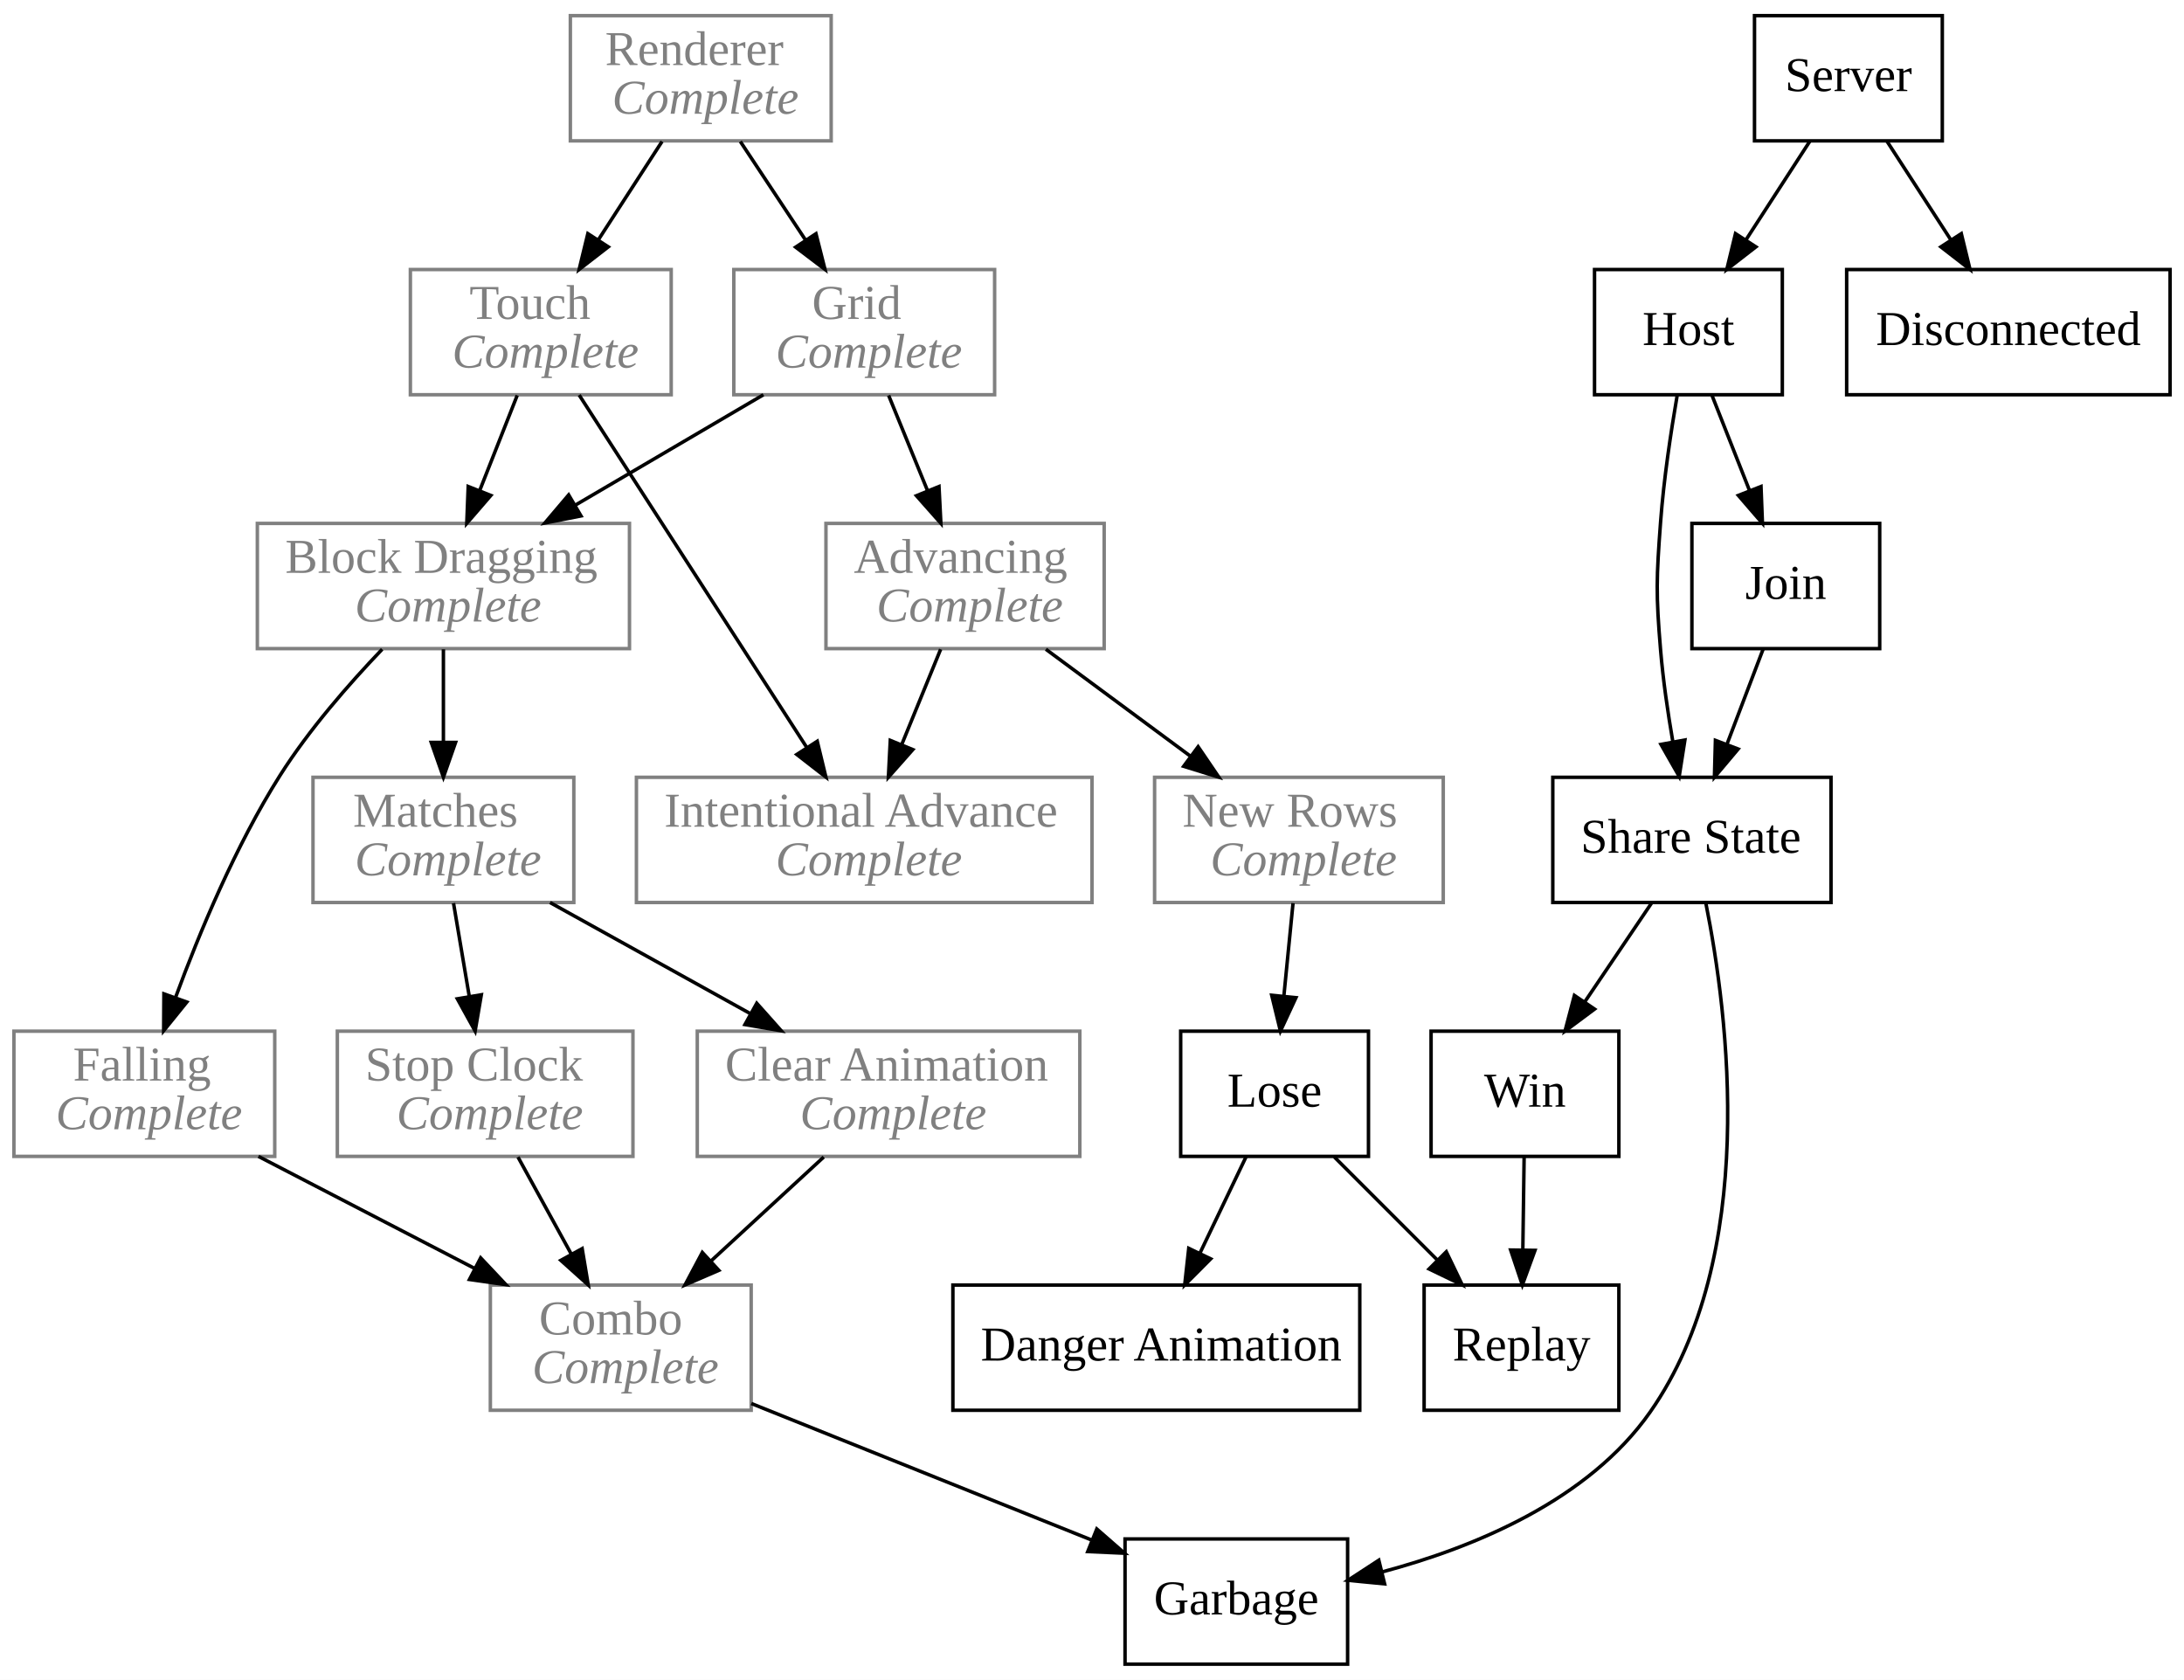
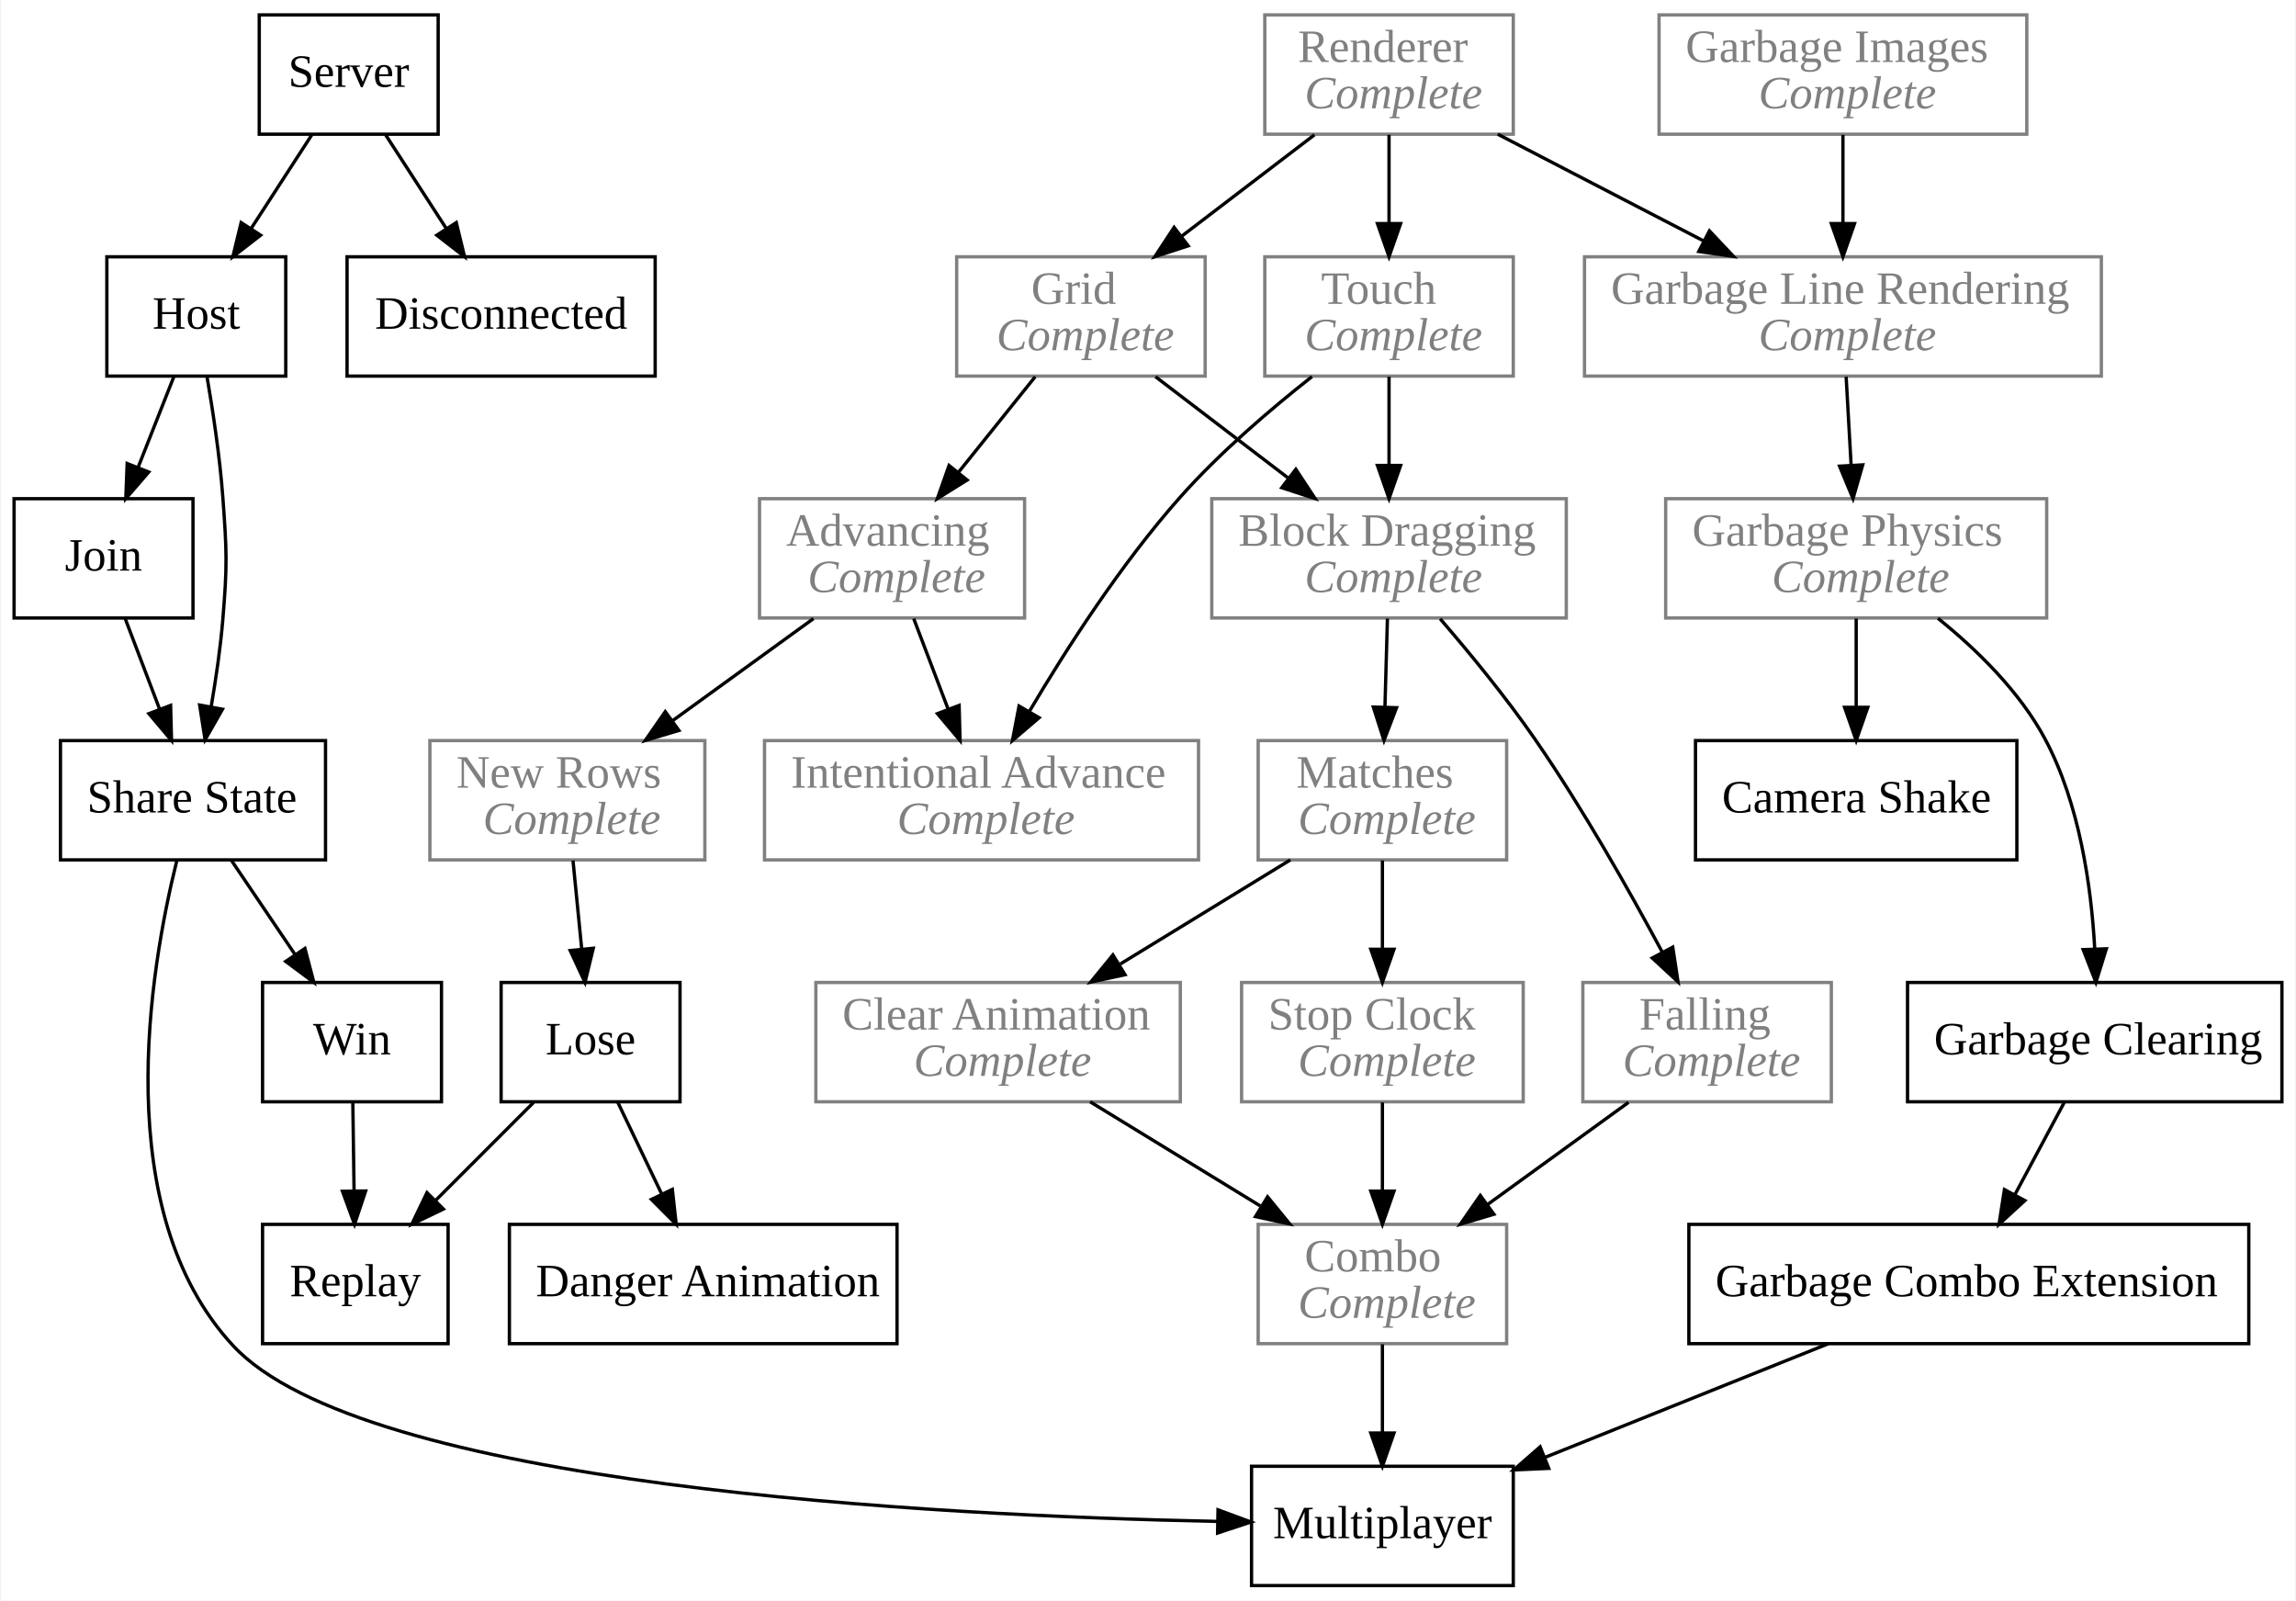
- <svg xmlns="http://www.w3.org/2000/svg" width="628pt" height="483pt" viewBox="0.00 0.00 628.00 483.00">
+ <svg xmlns="http://www.w3.org/2000/svg" width="693pt" height="483pt" viewBox="0.00 0.00 692.50 483.00">
  <g id="graph0" class="graph" transform="scale(1 1) rotate(0) translate(4 479)">
-     <polygon fill="white" stroke="none" points="-4,4 -4,-479 624,-479 624,4 -4,4" />
+     <polygon fill="white" stroke="none" points="-4,4 -4,-479 688.5,-479 688.5,4 -4,4" />
    <g id="node1" class="node">
-       <polygon fill="none" stroke="gray" points="160,-438.5 160,-474.5 235,-474.5 235,-438.5 160,-438.5" />
-       <text text-anchor="start" x="170" y="-460.3" font-family="Times New Roman,serif" font-size="14.00" fill="gray">Renderer </text>
-       <text text-anchor="start" x="168" y="-446.3" font-family="Times New Roman,serif" font-size="14.00" fill="gray"> </text>
-       <text text-anchor="start" x="172" y="-446.3" font-family="Times New Roman,serif" font-style="italic" font-size="14.00" fill="gray">Complete</text>
+       <polygon fill="none" stroke="gray" points="377.5,-438.5 377.5,-474.5 452.5,-474.5 452.5,-438.5 377.5,-438.5" />
+       <text text-anchor="start" x="387.5" y="-460.3" font-family="Times New Roman,serif" font-size="14.00" fill="gray">Renderer </text>
+       <text text-anchor="start" x="385.5" y="-446.3" font-family="Times New Roman,serif" font-size="14.00" fill="gray"> </text>
+       <text text-anchor="start" x="389.5" y="-446.3" font-family="Times New Roman,serif" font-style="italic" font-size="14.00" fill="gray">Complete</text>
    </g>
    <g id="node2" class="node">
-       <polygon fill="none" stroke="gray" points="207,-365.5 207,-401.5 282,-401.5 282,-365.5 207,-365.5" />
-       <text text-anchor="start" x="229.5" y="-387.3" font-family="Times New Roman,serif" font-size="14.00" fill="gray">Grid </text>
-       <text text-anchor="start" x="215" y="-373.3" font-family="Times New Roman,serif" font-size="14.00" fill="gray"> </text>
-       <text text-anchor="start" x="219" y="-373.3" font-family="Times New Roman,serif" font-style="italic" font-size="14.00" fill="gray">Complete</text>
+       <polygon fill="none" stroke="gray" points="284.5,-365.5 284.5,-401.5 359.5,-401.5 359.5,-365.5 284.5,-365.5" />
+       <text text-anchor="start" x="307" y="-387.3" font-family="Times New Roman,serif" font-size="14.00" fill="gray">Grid </text>
+       <text text-anchor="start" x="292.5" y="-373.3" font-family="Times New Roman,serif" font-size="14.00" fill="gray"> </text>
+       <text text-anchor="start" x="296.5" y="-373.3" font-family="Times New Roman,serif" font-style="italic" font-size="14.00" fill="gray">Complete</text>
    </g>
    <g id="edge1" class="edge">
-       <path fill="none" stroke="black" d="M208.877,-438.313C214.477,-429.853 221.342,-419.484 227.545,-410.112" />
-       <polygon fill="black" stroke="black" points="230.626,-411.799 233.227,-401.529 224.789,-407.935 230.626,-411.799" />
+       <path fill="none" stroke="black" d="M392.487,-438.313C380.493,-429.156 365.566,-417.76 352.54,-407.816" />
+       <polygon fill="black" stroke="black" points="354.378,-404.815 344.305,-401.529 350.13,-410.379 354.378,-404.815" />
    </g>
    <g id="node3" class="node">
-       <polygon fill="none" stroke="gray" points="114,-365.5 114,-401.5 189,-401.5 189,-365.5 114,-365.5" />
-       <text text-anchor="start" x="131" y="-387.3" font-family="Times New Roman,serif" font-size="14.00" fill="gray">Touch </text>
-       <text text-anchor="start" x="122" y="-373.3" font-family="Times New Roman,serif" font-size="14.00" fill="gray"> </text>
-       <text text-anchor="start" x="126" y="-373.3" font-family="Times New Roman,serif" font-style="italic" font-size="14.00" fill="gray">Complete</text>
+       <polygon fill="none" stroke="gray" points="377.5,-365.5 377.5,-401.5 452.5,-401.5 452.5,-365.5 377.5,-365.5" />
+       <text text-anchor="start" x="394.5" y="-387.3" font-family="Times New Roman,serif" font-size="14.00" fill="gray">Touch </text>
+       <text text-anchor="start" x="385.5" y="-373.3" font-family="Times New Roman,serif" font-size="14.00" fill="gray"> </text>
+       <text text-anchor="start" x="389.5" y="-373.3" font-family="Times New Roman,serif" font-style="italic" font-size="14.00" fill="gray">Complete</text>
    </g>
    <g id="edge2" class="edge">
-       <path fill="none" stroke="black" d="M186.365,-438.313C180.884,-429.853 174.165,-419.484 168.094,-410.112" />
-       <polygon fill="black" stroke="black" points="170.908,-408.018 162.533,-401.529 165.033,-411.824 170.908,-408.018" />
+       <path fill="none" stroke="black" d="M415,-438.313C415,-430.289 415,-420.547 415,-411.569" />
+       <polygon fill="black" stroke="black" points="418.5,-411.529 415,-401.529 411.5,-411.529 418.5,-411.529" />
+     </g>
+     <g id="node21" class="node">
+       <polygon fill="none" stroke="gray" points="474,-365.5 474,-401.5 630,-401.5 630,-365.5 474,-365.5" />
+       <text text-anchor="start" x="482" y="-387.3" font-family="Times New Roman,serif" font-size="14.00" fill="gray">Garbage Line Rendering </text>
+       <text text-anchor="start" x="522.5" y="-373.3" font-family="Times New Roman,serif" font-size="14.00" fill="gray"> </text>
+       <text text-anchor="start" x="526.5" y="-373.3" font-family="Times New Roman,serif" font-style="italic" font-size="14.00" fill="gray">Complete</text>
+     </g>
+     <g id="edge3" class="edge">
+       <path fill="none" stroke="black" d="M447.815,-438.494C466.487,-428.817 490.067,-416.597 510.07,-406.23" />
+       <polygon fill="black" stroke="black" points="511.71,-409.322 518.978,-401.614 508.489,-403.107 511.71,-409.322" />
    </g>
    <g id="node4" class="node">
-       <polygon fill="none" stroke="gray" points="233.5,-292.5 233.5,-328.5 313.5,-328.5 313.5,-292.5 233.5,-292.5" />
-       <text text-anchor="start" x="241.5" y="-314.3" font-family="Times New Roman,serif" font-size="14.00" fill="gray">Advancing </text>
-       <text text-anchor="start" x="244" y="-300.3" font-family="Times New Roman,serif" font-size="14.00" fill="gray"> </text>
-       <text text-anchor="start" x="248" y="-300.3" font-family="Times New Roman,serif" font-style="italic" font-size="14.00" fill="gray">Complete</text>
-     </g>
-     <g id="edge3" class="edge">
-       <path fill="none" stroke="black" d="M251.52,-365.313C254.868,-357.115 258.95,-347.123 262.682,-337.985" />
-       <polygon fill="black" stroke="black" points="266.003,-339.11 266.545,-328.529 259.523,-336.463 266.003,-339.11" />
+       <polygon fill="none" stroke="gray" points="225,-292.5 225,-328.5 305,-328.5 305,-292.5 225,-292.5" />
+       <text text-anchor="start" x="233" y="-314.3" font-family="Times New Roman,serif" font-size="14.00" fill="gray">Advancing </text>
+       <text text-anchor="start" x="235.5" y="-300.3" font-family="Times New Roman,serif" font-size="14.00" fill="gray"> </text>
+       <text text-anchor="start" x="239.5" y="-300.3" font-family="Times New Roman,serif" font-style="italic" font-size="14.00" fill="gray">Complete</text>
+     </g>
+     <g id="edge4" class="edge">
+       <path fill="none" stroke="black" d="M308.202,-365.313C301.27,-356.679 292.741,-346.055 285.098,-336.534" />
+       <polygon fill="black" stroke="black" points="287.661,-334.136 278.671,-328.529 282.202,-338.518 287.661,-334.136" />
    </g>
    <g id="node6" class="node">
-       <polygon fill="none" stroke="gray" points="70,-292.5 70,-328.5 177,-328.5 177,-292.5 70,-292.5" />
-       <text text-anchor="start" x="78" y="-314.3" font-family="Times New Roman,serif" font-size="14.00" fill="gray">Block Dragging </text>
-       <text text-anchor="start" x="94" y="-300.3" font-family="Times New Roman,serif" font-size="14.00" fill="gray"> </text>
-       <text text-anchor="start" x="98" y="-300.3" font-family="Times New Roman,serif" font-style="italic" font-size="14.00" fill="gray">Complete</text>
-     </g>
-     <g id="edge4" class="edge">
-       <path fill="none" stroke="black" d="M215.517,-365.494C199.323,-355.991 178.949,-344.036 161.491,-333.792" />
-       <polygon fill="black" stroke="black" points="163.062,-330.656 152.665,-328.614 159.519,-336.693 163.062,-330.656" />
+       <polygon fill="none" stroke="gray" points="361.5,-292.5 361.5,-328.5 468.5,-328.5 468.5,-292.5 361.5,-292.5" />
+       <text text-anchor="start" x="369.5" y="-314.3" font-family="Times New Roman,serif" font-size="14.00" fill="gray">Block Dragging </text>
+       <text text-anchor="start" x="385.5" y="-300.3" font-family="Times New Roman,serif" font-size="14.00" fill="gray"> </text>
+       <text text-anchor="start" x="389.5" y="-300.3" font-family="Times New Roman,serif" font-style="italic" font-size="14.00" fill="gray">Complete</text>
    </g>
    <g id="edge5" class="edge">
-       <path fill="none" stroke="black" d="M144.722,-365.313C141.489,-357.115 137.549,-347.123 133.945,-337.985" />
-       <polygon fill="black" stroke="black" points="137.14,-336.548 130.216,-328.529 130.628,-339.116 137.14,-336.548" />
+       <path fill="none" stroke="black" d="M344.513,-365.313C356.507,-356.156 371.434,-344.76 384.46,-334.816" />
+       <polygon fill="black" stroke="black" points="386.87,-337.379 392.695,-328.529 382.622,-331.815 386.87,-337.379" />
+     </g>
+     <g id="edge6" class="edge">
+       <path fill="none" stroke="black" d="M415,-365.313C415,-357.289 415,-347.547 415,-338.569" />
+       <polygon fill="black" stroke="black" points="418.5,-338.529 415,-328.529 411.5,-338.529 418.5,-338.529" />
    </g>
    <g id="node9" class="node">
-       <polygon fill="none" stroke="gray" points="179,-219.5 179,-255.5 310,-255.5 310,-219.5 179,-219.5" />
-       <text text-anchor="start" x="187" y="-241.3" font-family="Times New Roman,serif" font-size="14.00" fill="gray">Intentional Advance </text>
-       <text text-anchor="start" x="215" y="-227.3" font-family="Times New Roman,serif" font-size="14.00" fill="gray"> </text>
-       <text text-anchor="start" x="219" y="-227.3" font-family="Times New Roman,serif" font-style="italic" font-size="14.00" fill="gray">Complete</text>
-     </g>
-     <g id="edge6" class="edge">
-       <path fill="none" stroke="black" d="M162.534,-365.416C178.754,-340.3 209.151,-293.234 228.023,-264.014" />
-       <polygon fill="black" stroke="black" points="230.996,-265.861 233.481,-255.562 225.115,-262.063 230.996,-265.861" />
+       <polygon fill="none" stroke="gray" points="226.5,-219.5 226.5,-255.5 357.5,-255.5 357.5,-219.5 226.5,-219.5" />
+       <text text-anchor="start" x="234.5" y="-241.3" font-family="Times New Roman,serif" font-size="14.00" fill="gray">Intentional Advance </text>
+       <text text-anchor="start" x="262.5" y="-227.3" font-family="Times New Roman,serif" font-size="14.00" fill="gray"> </text>
+       <text text-anchor="start" x="266.5" y="-227.3" font-family="Times New Roman,serif" font-style="italic" font-size="14.00" fill="gray">Complete</text>
+     </g>
+     <g id="edge7" class="edge">
+       <path fill="none" stroke="black" d="M391.748,-365.346C379.209,-355.482 363.909,-342.412 352,-329 334.144,-308.891 317.557,-283.09 306.369,-264.186" />
+       <polygon fill="black" stroke="black" points="309.381,-262.402 301.329,-255.515 303.329,-265.92 309.381,-262.402" />
    </g>
    <g id="node5" class="node">
-       <polygon fill="none" stroke="gray" points="328,-219.5 328,-255.5 411,-255.5 411,-219.5 328,-219.5" />
-       <text text-anchor="start" x="336" y="-241.3" font-family="Times New Roman,serif" font-size="14.00" fill="gray">New Rows </text>
-       <text text-anchor="start" x="340" y="-227.3" font-family="Times New Roman,serif" font-size="14.00" fill="gray"> </text>
-       <text text-anchor="start" x="344" y="-227.3" font-family="Times New Roman,serif" font-style="italic" font-size="14.00" fill="gray">Complete</text>
-     </g>
-     <g id="edge7" class="edge">
-       <path fill="none" stroke="black" d="M296.739,-292.313C309.238,-283.069 324.822,-271.543 338.358,-261.532" />
-       <polygon fill="black" stroke="black" points="340.516,-264.289 346.475,-255.529 336.354,-258.661 340.516,-264.289" />
+       <polygon fill="none" stroke="gray" points="125.5,-219.5 125.5,-255.5 208.5,-255.5 208.5,-219.5 125.5,-219.5" />
+       <text text-anchor="start" x="133.5" y="-241.3" font-family="Times New Roman,serif" font-size="14.00" fill="gray">New Rows </text>
+       <text text-anchor="start" x="137.5" y="-227.3" font-family="Times New Roman,serif" font-size="14.00" fill="gray"> </text>
+       <text text-anchor="start" x="141.5" y="-227.3" font-family="Times New Roman,serif" font-style="italic" font-size="14.00" fill="gray">Complete</text>
    </g>
    <g id="edge8" class="edge">
-       <path fill="none" stroke="black" d="M266.48,-292.313C263.132,-284.115 259.05,-274.123 255.318,-264.985" />
-       <polygon fill="black" stroke="black" points="258.477,-263.463 251.455,-255.529 251.997,-266.11 258.477,-263.463" />
+       <path fill="none" stroke="black" d="M241.277,-292.313C228.517,-283.069 212.608,-271.543 198.791,-261.532" />
+       <polygon fill="black" stroke="black" points="200.656,-258.562 190.505,-255.529 196.549,-264.23 200.656,-258.562" />
+     </g>
+     <g id="edge9" class="edge">
+       <path fill="none" stroke="black" d="M271.536,-292.313C274.653,-284.115 278.453,-274.123 281.928,-264.985" />
+       <polygon fill="black" stroke="black" points="285.241,-266.12 285.524,-255.529 278.698,-263.632 285.241,-266.12" />
    </g>
    <g id="node13" class="node">
-       <polygon fill="none" stroke="black" points="335.5,-146.5 335.5,-182.5 389.5,-182.5 389.5,-146.5 335.5,-146.5" />
-       <text text-anchor="middle" x="362.5" y="-160.8" font-family="Times New Roman,serif" font-size="14.00">Lose</text>
-     </g>
-     <g id="edge9" class="edge">
-       <path fill="none" stroke="black" d="M367.805,-219.313C367.014,-211.289 366.054,-201.547 365.169,-192.569" />
-       <polygon fill="black" stroke="black" points="368.643,-192.137 364.179,-182.529 361.677,-192.824 368.643,-192.137" />
+       <polygon fill="none" stroke="black" points="147,-146.5 147,-182.5 201,-182.5 201,-146.5 147,-146.5" />
+       <text text-anchor="middle" x="174" y="-160.8" font-family="Times New Roman,serif" font-size="14.00">Lose</text>
+     </g>
+     <g id="edge10" class="edge">
+       <path fill="none" stroke="black" d="M168.695,-219.313C169.486,-211.289 170.446,-201.547 171.331,-192.569" />
+       <polygon fill="black" stroke="black" points="174.823,-192.824 172.321,-182.529 167.857,-192.137 174.823,-192.824" />
    </g>
    <g id="node7" class="node">
-       <polygon fill="none" stroke="gray" points="86,-219.5 86,-255.5 161,-255.5 161,-219.5 86,-219.5" />
-       <text text-anchor="start" x="97.5" y="-241.3" font-family="Times New Roman,serif" font-size="14.00" fill="gray">Matches </text>
-       <text text-anchor="start" x="94" y="-227.3" font-family="Times New Roman,serif" font-size="14.00" fill="gray"> </text>
-       <text text-anchor="start" x="98" y="-227.3" font-family="Times New Roman,serif" font-style="italic" font-size="14.00" fill="gray">Complete</text>
-     </g>
-     <g id="edge10" class="edge">
-       <path fill="none" stroke="black" d="M123.5,-292.313C123.5,-284.289 123.5,-274.547 123.5,-265.569" />
-       <polygon fill="black" stroke="black" points="127,-265.529 123.5,-255.529 120,-265.529 127,-265.529" />
+       <polygon fill="none" stroke="gray" points="375.5,-219.5 375.5,-255.5 450.5,-255.5 450.5,-219.5 375.5,-219.5" />
+       <text text-anchor="start" x="387" y="-241.3" font-family="Times New Roman,serif" font-size="14.00" fill="gray">Matches </text>
+       <text text-anchor="start" x="383.5" y="-227.3" font-family="Times New Roman,serif" font-size="14.00" fill="gray"> </text>
+       <text text-anchor="start" x="387.5" y="-227.3" font-family="Times New Roman,serif" font-style="italic" font-size="14.00" fill="gray">Complete</text>
+     </g>
+     <g id="edge11" class="edge">
+       <path fill="none" stroke="black" d="M414.516,-292.313C414.29,-284.289 414.015,-274.547 413.763,-265.569" />
+       <polygon fill="black" stroke="black" points="417.26,-265.426 413.48,-255.529 410.263,-265.623 417.26,-265.426" />
    </g>
    <g id="node8" class="node">
-       <polygon fill="none" stroke="gray" points="0,-146.5 0,-182.5 75,-182.5 75,-146.5 0,-146.5" />
-       <text text-anchor="start" x="17" y="-168.3" font-family="Times New Roman,serif" font-size="14.00" fill="gray">Falling </text>
-       <text text-anchor="start" x="8" y="-154.3" font-family="Times New Roman,serif" font-size="14.00" fill="gray"> </text>
-       <text text-anchor="start" x="12" y="-154.3" font-family="Times New Roman,serif" font-style="italic" font-size="14.00" fill="gray">Complete</text>
-     </g>
-     <g id="edge11" class="edge">
-       <path fill="none" stroke="black" d="M105.89,-292.309C96.341,-282.332 84.826,-269.166 76.5,-256 63.77,-235.869 53.352,-210.868 46.496,-192.248" />
-       <polygon fill="black" stroke="black" points="49.721,-190.872 43.061,-182.632 43.129,-193.226 49.721,-190.872" />
+       <polygon fill="none" stroke="gray" points="473.5,-146.5 473.5,-182.5 548.5,-182.5 548.5,-146.5 473.5,-146.5" />
+       <text text-anchor="start" x="490.5" y="-168.3" font-family="Times New Roman,serif" font-size="14.00" fill="gray">Falling </text>
+       <text text-anchor="start" x="481.5" y="-154.3" font-family="Times New Roman,serif" font-size="14.00" fill="gray"> </text>
+       <text text-anchor="start" x="485.5" y="-154.3" font-family="Times New Roman,serif" font-style="italic" font-size="14.00" fill="gray">Complete</text>
+     </g>
+     <g id="edge12" class="edge">
+       <path fill="none" stroke="black" d="M430.435,-292.246C439.246,-282.037 450.246,-268.662 459,-256 473.391,-235.184 487.556,-210.146 497.459,-191.688" />
+       <polygon fill="black" stroke="black" points="500.636,-193.167 502.227,-182.692 494.451,-189.888 500.636,-193.167" />
    </g>
    <g id="node10" class="node">
-       <polygon fill="none" stroke="gray" points="93,-146.5 93,-182.5 178,-182.5 178,-146.5 93,-146.5" />
-       <text text-anchor="start" x="101" y="-168.3" font-family="Times New Roman,serif" font-size="14.00" fill="gray">Stop Clock </text>
-       <text text-anchor="start" x="106" y="-154.3" font-family="Times New Roman,serif" font-size="14.00" fill="gray"> </text>
-       <text text-anchor="start" x="110" y="-154.3" font-family="Times New Roman,serif" font-style="italic" font-size="14.00" fill="gray">Complete</text>
-     </g>
-     <g id="edge12" class="edge">
-       <path fill="none" stroke="black" d="M126.405,-219.313C127.761,-211.289 129.407,-201.547 130.925,-192.569" />
-       <polygon fill="black" stroke="black" points="134.406,-192.972 132.622,-182.529 127.504,-191.806 134.406,-192.972" />
+       <polygon fill="none" stroke="gray" points="370.5,-146.5 370.5,-182.5 455.5,-182.5 455.5,-146.5 370.5,-146.5" />
+       <text text-anchor="start" x="378.5" y="-168.3" font-family="Times New Roman,serif" font-size="14.00" fill="gray">Stop Clock </text>
+       <text text-anchor="start" x="383.5" y="-154.3" font-family="Times New Roman,serif" font-size="14.00" fill="gray"> </text>
+       <text text-anchor="start" x="387.5" y="-154.3" font-family="Times New Roman,serif" font-style="italic" font-size="14.00" fill="gray">Complete</text>
+     </g>
+     <g id="edge13" class="edge">
+       <path fill="none" stroke="black" d="M413,-219.313C413,-211.289 413,-201.547 413,-192.569" />
+       <polygon fill="black" stroke="black" points="416.5,-192.529 413,-182.529 409.5,-192.529 416.5,-192.529" />
    </g>
    <g id="node11" class="node">
-       <polygon fill="none" stroke="gray" points="196.5,-146.5 196.5,-182.5 306.5,-182.5 306.5,-146.5 196.5,-146.5" />
-       <text text-anchor="start" x="204.5" y="-168.3" font-family="Times New Roman,serif" font-size="14.00" fill="gray">Clear Animation </text>
-       <text text-anchor="start" x="222" y="-154.3" font-family="Times New Roman,serif" font-size="14.00" fill="gray"> </text>
-       <text text-anchor="start" x="226" y="-154.3" font-family="Times New Roman,serif" font-style="italic" font-size="14.00" fill="gray">Complete</text>
-     </g>
-     <g id="edge13" class="edge">
-       <path fill="none" stroke="black" d="M154.159,-219.494C171.447,-209.904 193.239,-197.817 211.818,-187.511" />
-       <polygon fill="black" stroke="black" points="213.6,-190.525 220.647,-182.614 210.205,-184.404 213.6,-190.525" />
+       <polygon fill="none" stroke="gray" points="242,-146.5 242,-182.5 352,-182.5 352,-146.5 242,-146.5" />
+       <text text-anchor="start" x="250" y="-168.3" font-family="Times New Roman,serif" font-size="14.00" fill="gray">Clear Animation </text>
+       <text text-anchor="start" x="267.5" y="-154.3" font-family="Times New Roman,serif" font-size="14.00" fill="gray"> </text>
+       <text text-anchor="start" x="271.5" y="-154.3" font-family="Times New Roman,serif" font-style="italic" font-size="14.00" fill="gray">Complete</text>
+     </g>
+     <g id="edge14" class="edge">
+       <path fill="none" stroke="black" d="M385.215,-219.494C369.833,-210.079 350.516,-198.255 333.883,-188.075" />
+       <polygon fill="black" stroke="black" points="335.317,-184.849 324.96,-182.614 331.662,-190.819 335.317,-184.849" />
    </g>
    <g id="node12" class="node">
-       <polygon fill="none" stroke="gray" points="137,-73.5 137,-109.5 212,-109.5 212,-73.5 137,-73.5" />
-       <text text-anchor="start" x="151" y="-95.3" font-family="Times New Roman,serif" font-size="14.00" fill="gray">Combo </text>
-       <text text-anchor="start" x="145" y="-81.3" font-family="Times New Roman,serif" font-size="14.00" fill="gray"> </text>
-       <text text-anchor="start" x="149" y="-81.3" font-family="Times New Roman,serif" font-style="italic" font-size="14.00" fill="gray">Complete</text>
-     </g>
-     <g id="edge14" class="edge">
-       <path fill="none" stroke="black" d="M70.315,-146.494C88.987,-136.817 112.567,-124.597 132.57,-114.23" />
-       <polygon fill="black" stroke="black" points="134.21,-117.322 141.478,-109.614 130.989,-111.107 134.21,-117.322" />
+       <polygon fill="none" stroke="gray" points="375.5,-73.5 375.5,-109.5 450.5,-109.5 450.5,-73.5 375.5,-73.5" />
+       <text text-anchor="start" x="389.5" y="-95.3" font-family="Times New Roman,serif" font-size="14.00" fill="gray">Combo </text>
+       <text text-anchor="start" x="383.5" y="-81.3" font-family="Times New Roman,serif" font-size="14.00" fill="gray"> </text>
+       <text text-anchor="start" x="387.5" y="-81.3" font-family="Times New Roman,serif" font-style="italic" font-size="14.00" fill="gray">Complete</text>
    </g>
    <g id="edge15" class="edge">
-       <path fill="none" stroke="black" d="M144.941,-146.313C149.54,-137.941 155.166,-127.697 160.272,-118.403" />
-       <polygon fill="black" stroke="black" points="163.399,-119.979 165.146,-109.529 157.264,-116.609 163.399,-119.979" />
+       <path fill="none" stroke="black" d="M487.277,-146.313C474.517,-137.069 458.608,-125.543 444.791,-115.532" />
+       <polygon fill="black" stroke="black" points="446.656,-112.562 436.505,-109.529 442.549,-118.23 446.656,-112.562" />
    </g>
    <g id="edge16" class="edge">
-       <path fill="none" stroke="black" d="M232.86,-146.313C223.119,-137.33 211.041,-126.193 200.404,-116.386" />
-       <polygon fill="black" stroke="black" points="202.692,-113.735 192.968,-109.529 197.947,-118.881 202.692,-113.735" />
+       <path fill="none" stroke="black" d="M413,-146.313C413,-138.289 413,-128.547 413,-119.569" />
+       <polygon fill="black" stroke="black" points="416.5,-119.529 413,-109.529 409.5,-119.529 416.5,-119.529" />
+     </g>
+     <g id="edge17" class="edge">
+       <path fill="none" stroke="black" d="M324.785,-146.494C340.167,-137.079 359.484,-125.255 376.117,-115.075" />
+       <polygon fill="black" stroke="black" points="378.338,-117.819 385.04,-109.614 374.683,-111.849 378.338,-117.819" />
+     </g>
+     <g id="node26" class="node">
+       <polygon fill="none" stroke="black" points="373.5,-0.5 373.5,-36.5 452.5,-36.5 452.5,-0.5 373.5,-0.5" />
+       <text text-anchor="middle" x="413" y="-14.8" font-family="Times New Roman,serif" font-size="14.00">Multiplayer</text>
+     </g>
+     <g id="edge18" class="edge">
+       <path fill="none" stroke="black" d="M413,-73.313C413,-65.29 413,-55.547 413,-46.569" />
+       <polygon fill="black" stroke="black" points="416.5,-46.529 413,-36.529 409.5,-46.529 416.5,-46.529" />
+     </g>
+     <g id="node14" class="node">
+       <polygon fill="none" stroke="black" points="149.5,-73.5 149.5,-109.5 266.5,-109.5 266.5,-73.5 149.5,-73.5" />
+       <text text-anchor="start" x="157.5" y="-87.8" font-family="Times New Roman,serif" font-size="14.00">Danger Animation</text>
+     </g>
+     <g id="edge19" class="edge">
+       <path fill="none" stroke="black" d="M182.23,-146.313C186.198,-138.028 191.043,-127.91 195.457,-118.693" />
+       <polygon fill="black" stroke="black" points="198.683,-120.06 199.845,-109.529 192.37,-117.036 198.683,-120.06" />
+     </g>
+     <g id="node28" class="node">
+       <polygon fill="none" stroke="black" points="75,-73.5 75,-109.5 131,-109.5 131,-73.5 75,-73.5" />
+       <text text-anchor="middle" x="103" y="-87.8" font-family="Times New Roman,serif" font-size="14.00">Replay</text>
+     </g>
+     <g id="edge20" class="edge">
+       <path fill="none" stroke="black" d="M156.813,-146.313C147.917,-137.417 136.909,-126.409 127.172,-116.672" />
+       <polygon fill="black" stroke="black" points="129.575,-114.125 120.029,-109.529 124.625,-119.075 129.575,-114.125" />
+     </g>
+     <g id="node15" class="node">
+       <polygon fill="none" stroke="black" points="74,-438.5 74,-474.5 128,-474.5 128,-438.5 74,-438.5" />
+       <text text-anchor="middle" x="101" y="-452.8" font-family="Times New Roman,serif" font-size="14.00">Server</text>
+     </g>
+     <g id="node16" class="node">
+       <polygon fill="none" stroke="black" points="28,-365.5 28,-401.5 82,-401.5 82,-365.5 28,-365.5" />
+       <text text-anchor="middle" x="55" y="-379.8" font-family="Times New Roman,serif" font-size="14.00">Host</text>
+     </g>
+     <g id="edge21" class="edge">
+       <path fill="none" stroke="black" d="M89.865,-438.313C84.384,-429.853 77.665,-419.484 71.594,-410.112" />
+       <polygon fill="black" stroke="black" points="74.408,-408.018 66.033,-401.529 68.533,-411.824 74.408,-408.018" />
+     </g>
+     <g id="node18" class="node">
+       <polygon fill="none" stroke="black" points="100.5,-365.5 100.5,-401.5 193.5,-401.5 193.5,-365.5 100.5,-365.5" />
+       <text text-anchor="middle" x="147" y="-379.8" font-family="Times New Roman,serif" font-size="14.00">Disconnected</text>
+     </g>
+     <g id="edge22" class="edge">
+       <path fill="none" stroke="black" d="M112.135,-438.313C117.616,-429.853 124.335,-419.484 130.406,-410.112" />
+       <polygon fill="black" stroke="black" points="133.467,-411.824 135.967,-401.529 127.592,-408.018 133.467,-411.824" />
+     </g>
+     <g id="node17" class="node">
+       <polygon fill="none" stroke="black" points="0,-292.5 0,-328.5 54,-328.5 54,-292.5 0,-292.5" />
+       <text text-anchor="middle" x="27" y="-306.8" font-family="Times New Roman,serif" font-size="14.00">Join</text>
+     </g>
+     <g id="edge23" class="edge">
+       <path fill="none" stroke="black" d="M48.222,-365.313C44.989,-357.115 41.049,-347.123 37.445,-337.985" />
+       <polygon fill="black" stroke="black" points="40.64,-336.548 33.716,-328.529 34.128,-339.116 40.64,-336.548" />
+     </g>
+     <g id="node19" class="node">
+       <polygon fill="none" stroke="black" points="14,-219.5 14,-255.5 94,-255.5 94,-219.5 14,-219.5" />
+       <text text-anchor="start" x="22" y="-233.8" font-family="Times New Roman,serif" font-size="14.00">Share State</text>
+     </g>
+     <g id="edge24" class="edge">
+       <path fill="none" stroke="black" d="M58.248,-365.225C60.046,-354.781 62.095,-341.175 63,-329 64.219,-312.601 64.369,-308.387 63,-292 62.283,-283.421 60.931,-274.147 59.489,-265.769" />
+       <polygon fill="black" stroke="black" points="62.899,-264.961 57.654,-255.755 56.013,-266.223 62.899,-264.961" />
+     </g>
+     <g id="edge25" class="edge">
+       <path fill="none" stroke="black" d="M33.536,-292.313C36.653,-284.115 40.453,-274.123 43.928,-264.985" />
+       <polygon fill="black" stroke="black" points="47.241,-266.12 47.524,-255.529 40.698,-263.632 47.241,-266.12" />
+     </g>
+     <g id="edge26" class="edge">
+       <path fill="none" stroke="black" d="M49.116,-219.258C40.902,-186.169 28.64,-113.464 66,-73 105.238,-30.503 277.008,-21.613 363.24,-19.857" />
+       <polygon fill="black" stroke="black" points="363.382,-23.355 373.318,-19.676 363.257,-16.356 363.382,-23.355" />
+     </g>
+     <g id="node27" class="node">
+       <polygon fill="none" stroke="black" points="75,-146.5 75,-182.5 129,-182.5 129,-146.5 75,-146.5" />
+       <text text-anchor="middle" x="102" y="-160.8" font-family="Times New Roman,serif" font-size="14.00">Win</text>
+     </g>
+     <g id="edge27" class="edge">
+       <path fill="none" stroke="black" d="M65.62,-219.313C71.397,-210.766 78.494,-200.269 84.88,-190.823" />
+       <polygon fill="black" stroke="black" points="87.786,-192.774 90.487,-182.529 81.987,-188.853 87.786,-192.774" />
    </g>
    <g id="node20" class="node">
-       <polygon fill="none" stroke="black" points="319.5,-0.5 319.5,-36.5 383.5,-36.5 383.5,-0.5 319.5,-0.5" />
-       <text text-anchor="middle" x="351.5" y="-14.8" font-family="Times New Roman,serif" font-size="14.00">Garbage</text>
-     </g>
-     <g id="edge17" class="edge">
-       <path fill="none" stroke="black" d="M212.037,-75.443C240.665,-63.959 280.086,-48.147 309.714,-36.262" />
-       <polygon fill="black" stroke="black" points="311.379,-39.365 319.357,-32.394 308.773,-32.868 311.379,-39.365" />
-     </g>
-     <g id="node14" class="node">
-       <polygon fill="none" stroke="black" points="270,-73.5 270,-109.5 387,-109.5 387,-73.5 270,-73.5" />
-       <text text-anchor="start" x="278" y="-87.8" font-family="Times New Roman,serif" font-size="14.00">Danger Animation</text>
-     </g>
-     <g id="edge18" class="edge">
-       <path fill="none" stroke="black" d="M354.27,-146.313C350.302,-138.028 345.457,-127.91 341.043,-118.693" />
-       <polygon fill="black" stroke="black" points="344.13,-117.036 336.655,-109.529 337.817,-120.06 344.13,-117.036" />
+       <polygon fill="none" stroke="gray" points="496.5,-438.5 496.5,-474.5 607.5,-474.5 607.5,-438.5 496.5,-438.5" />
+       <text text-anchor="start" x="504.5" y="-460.3" font-family="Times New Roman,serif" font-size="14.00" fill="gray">Garbage Images </text>
+       <text text-anchor="start" x="522.5" y="-446.3" font-family="Times New Roman,serif" font-size="14.00" fill="gray"> </text>
+       <text text-anchor="start" x="526.5" y="-446.3" font-family="Times New Roman,serif" font-style="italic" font-size="14.00" fill="gray">Complete</text>
+     </g>
+     <g id="edge28" class="edge">
+       <path fill="none" stroke="black" d="M552,-438.313C552,-430.289 552,-420.547 552,-411.569" />
+       <polygon fill="black" stroke="black" points="555.5,-411.529 552,-401.529 548.5,-411.529 555.5,-411.529" />
    </g>
    <g id="node22" class="node">
-       <polygon fill="none" stroke="black" points="405.5,-73.5 405.5,-109.5 461.5,-109.5 461.5,-73.5 405.5,-73.5" />
-       <text text-anchor="middle" x="433.5" y="-87.8" font-family="Times New Roman,serif" font-size="14.00">Replay</text>
-     </g>
-     <g id="edge19" class="edge">
-       <path fill="none" stroke="black" d="M379.687,-146.313C388.583,-137.417 399.591,-126.409 409.328,-116.672" />
-       <polygon fill="black" stroke="black" points="411.875,-119.075 416.471,-109.529 406.925,-114.125 411.875,-119.075" />
-     </g>
-     <g id="node15" class="node">
-       <polygon fill="none" stroke="black" points="500.5,-438.5 500.5,-474.5 554.5,-474.5 554.5,-438.5 500.5,-438.5" />
-       <text text-anchor="middle" x="527.5" y="-452.8" font-family="Times New Roman,serif" font-size="14.00">Server</text>
-     </g>
-     <g id="node16" class="node">
-       <polygon fill="none" stroke="black" points="454.5,-365.5 454.5,-401.5 508.5,-401.5 508.5,-365.5 454.5,-365.5" />
-       <text text-anchor="middle" x="481.5" y="-379.8" font-family="Times New Roman,serif" font-size="14.00">Host</text>
-     </g>
-     <g id="edge20" class="edge">
-       <path fill="none" stroke="black" d="M516.365,-438.313C510.884,-429.853 504.165,-419.484 498.094,-410.112" />
-       <polygon fill="black" stroke="black" points="500.908,-408.018 492.533,-401.529 495.033,-411.824 500.908,-408.018" />
-     </g>
-     <g id="node18" class="node">
-       <polygon fill="none" stroke="black" points="527,-365.5 527,-401.5 620,-401.5 620,-365.5 527,-365.5" />
-       <text text-anchor="middle" x="573.5" y="-379.8" font-family="Times New Roman,serif" font-size="14.00">Disconnected</text>
-     </g>
-     <g id="edge21" class="edge">
-       <path fill="none" stroke="black" d="M538.635,-438.313C544.116,-429.853 550.835,-419.484 556.906,-410.112" />
-       <polygon fill="black" stroke="black" points="559.967,-411.824 562.467,-401.529 554.092,-408.018 559.967,-411.824" />
-     </g>
-     <g id="node17" class="node">
-       <polygon fill="none" stroke="black" points="482.5,-292.5 482.5,-328.5 536.5,-328.5 536.5,-292.5 482.5,-292.5" />
-       <text text-anchor="middle" x="509.5" y="-306.8" font-family="Times New Roman,serif" font-size="14.00">Join</text>
-     </g>
-     <g id="edge22" class="edge">
-       <path fill="none" stroke="black" d="M488.278,-365.313C491.511,-357.115 495.451,-347.123 499.055,-337.985" />
-       <polygon fill="black" stroke="black" points="502.372,-339.116 502.784,-328.529 495.86,-336.548 502.372,-339.116" />
-     </g>
-     <g id="node19" class="node">
-       <polygon fill="none" stroke="black" points="442.5,-219.5 442.5,-255.5 522.5,-255.5 522.5,-219.5 442.5,-219.5" />
-       <text text-anchor="start" x="450.5" y="-233.8" font-family="Times New Roman,serif" font-size="14.00">Share State</text>
-     </g>
-     <g id="edge23" class="edge">
-       <path fill="none" stroke="black" d="M478.252,-365.225C476.454,-354.781 474.405,-341.175 473.5,-329 472.281,-312.601 472.131,-308.387 473.5,-292 474.217,-283.421 475.569,-274.147 477.012,-265.769" />
-       <polygon fill="black" stroke="black" points="480.487,-266.223 478.846,-255.755 473.601,-264.961 480.487,-266.223" />
-     </g>
-     <g id="edge24" class="edge">
-       <path fill="none" stroke="black" d="M502.964,-292.313C499.847,-284.115 496.047,-274.123 492.572,-264.985" />
-       <polygon fill="black" stroke="black" points="495.802,-263.632 488.976,-255.529 489.259,-266.12 495.802,-263.632" />
-     </g>
-     <g id="edge25" class="edge">
-       <path fill="none" stroke="black" d="M486.501,-219.347C492.92,-187.352 501.84,-117.767 470.5,-73 452.76,-47.661 420.087,-34.132 393.458,-27.023" />
-       <polygon fill="black" stroke="black" points="394.139,-23.586 383.593,-24.602 392.47,-30.384 394.139,-23.586" />
-     </g>
-     <g id="node21" class="node">
-       <polygon fill="none" stroke="black" points="407.5,-146.5 407.5,-182.5 461.5,-182.5 461.5,-146.5 407.5,-146.5" />
-       <text text-anchor="middle" x="434.5" y="-160.8" font-family="Times New Roman,serif" font-size="14.00">Win</text>
-     </g>
-     <g id="edge26" class="edge">
-       <path fill="none" stroke="black" d="M470.881,-219.313C465.103,-210.766 458.006,-200.269 451.62,-190.823" />
-       <polygon fill="black" stroke="black" points="454.513,-188.853 446.012,-182.529 448.714,-192.774 454.513,-188.853" />
-     </g>
-     <g id="edge27" class="edge">
-       <path fill="none" stroke="black" d="M434.258,-146.313C434.145,-138.289 434.008,-128.547 433.881,-119.569" />
-       <polygon fill="black" stroke="black" points="437.38,-119.479 433.74,-109.529 430.381,-119.577 437.38,-119.479" />
+       <polygon fill="none" stroke="gray" points="498.5,-292.5 498.5,-328.5 613.5,-328.5 613.5,-292.5 498.5,-292.5" />
+       <text text-anchor="start" x="506.5" y="-314.3" font-family="Times New Roman,serif" font-size="14.00" fill="gray">Garbage Physics </text>
+       <text text-anchor="start" x="526.5" y="-300.3" font-family="Times New Roman,serif" font-size="14.00" fill="gray"> </text>
+       <text text-anchor="start" x="530.5" y="-300.3" font-family="Times New Roman,serif" font-style="italic" font-size="14.00" fill="gray">Complete</text>
+     </g>
+     <g id="edge29" class="edge">
+       <path fill="none" stroke="black" d="M552.968,-365.313C553.42,-357.289 553.969,-347.547 554.475,-338.569" />
+       <polygon fill="black" stroke="black" points="557.973,-338.71 555.041,-328.529 550.984,-338.316 557.973,-338.71" />
+     </g>
+     <g id="node23" class="node">
+       <polygon fill="none" stroke="black" points="507.5,-219.5 507.5,-255.5 604.5,-255.5 604.5,-219.5 507.5,-219.5" />
+       <text text-anchor="start" x="515.5" y="-233.8" font-family="Times New Roman,serif" font-size="14.00">Camera Shake</text>
+     </g>
+     <g id="edge30" class="edge">
+       <path fill="none" stroke="black" d="M556,-292.313C556,-284.289 556,-274.547 556,-265.569" />
+       <polygon fill="black" stroke="black" points="559.5,-265.529 556,-255.529 552.5,-265.529 559.5,-265.529" />
+     </g>
+     <g id="node24" class="node">
+       <polygon fill="none" stroke="black" points="571.5,-146.5 571.5,-182.5 684.5,-182.5 684.5,-146.5 571.5,-146.5" />
+       <text text-anchor="start" x="579.5" y="-160.8" font-family="Times New Roman,serif" font-size="14.00">Garbage Clearing</text>
+     </g>
+     <g id="edge31" class="edge">
+       <path fill="none" stroke="black" d="M580.671,-292.408C592.322,-283.018 605.326,-270.365 613,-256 623.414,-236.507 626.945,-211.556 627.996,-192.791" />
+       <polygon fill="black" stroke="black" points="631.502,-192.664 628.361,-182.545 624.507,-192.414 631.502,-192.664" />
+     </g>
+     <g id="node25" class="node">
+       <polygon fill="none" stroke="black" points="505.5,-73.5 505.5,-109.5 674.5,-109.5 674.5,-73.5 505.5,-73.5" />
+       <text text-anchor="start" x="513.5" y="-87.8" font-family="Times New Roman,serif" font-size="14.00">Garbage Combo Extension</text>
+     </g>
+     <g id="edge32" class="edge">
+       <path fill="none" stroke="black" d="M618.801,-146.313C614.32,-137.941 608.838,-127.697 603.863,-118.403" />
+       <polygon fill="black" stroke="black" points="606.919,-116.694 599.114,-109.529 600.747,-119.997 606.919,-116.694" />
+     </g>
+     <g id="edge33" class="edge">
+       <path fill="none" stroke="black" d="M547.604,-73.494C521.918,-63.19 489.042,-50.003 462.211,-39.24" />
+       <polygon fill="black" stroke="black" points="463.208,-35.869 452.624,-35.394 460.602,-42.366 463.208,-35.869" />
+     </g>
+     <g id="edge34" class="edge">
+       <path fill="none" stroke="black" d="M102.242,-146.313C102.355,-138.289 102.492,-128.547 102.619,-119.569" />
+       <polygon fill="black" stroke="black" points="106.119,-119.577 102.76,-109.529 99.12,-119.479 106.119,-119.577" />
    </g>
  </g>
</svg>
